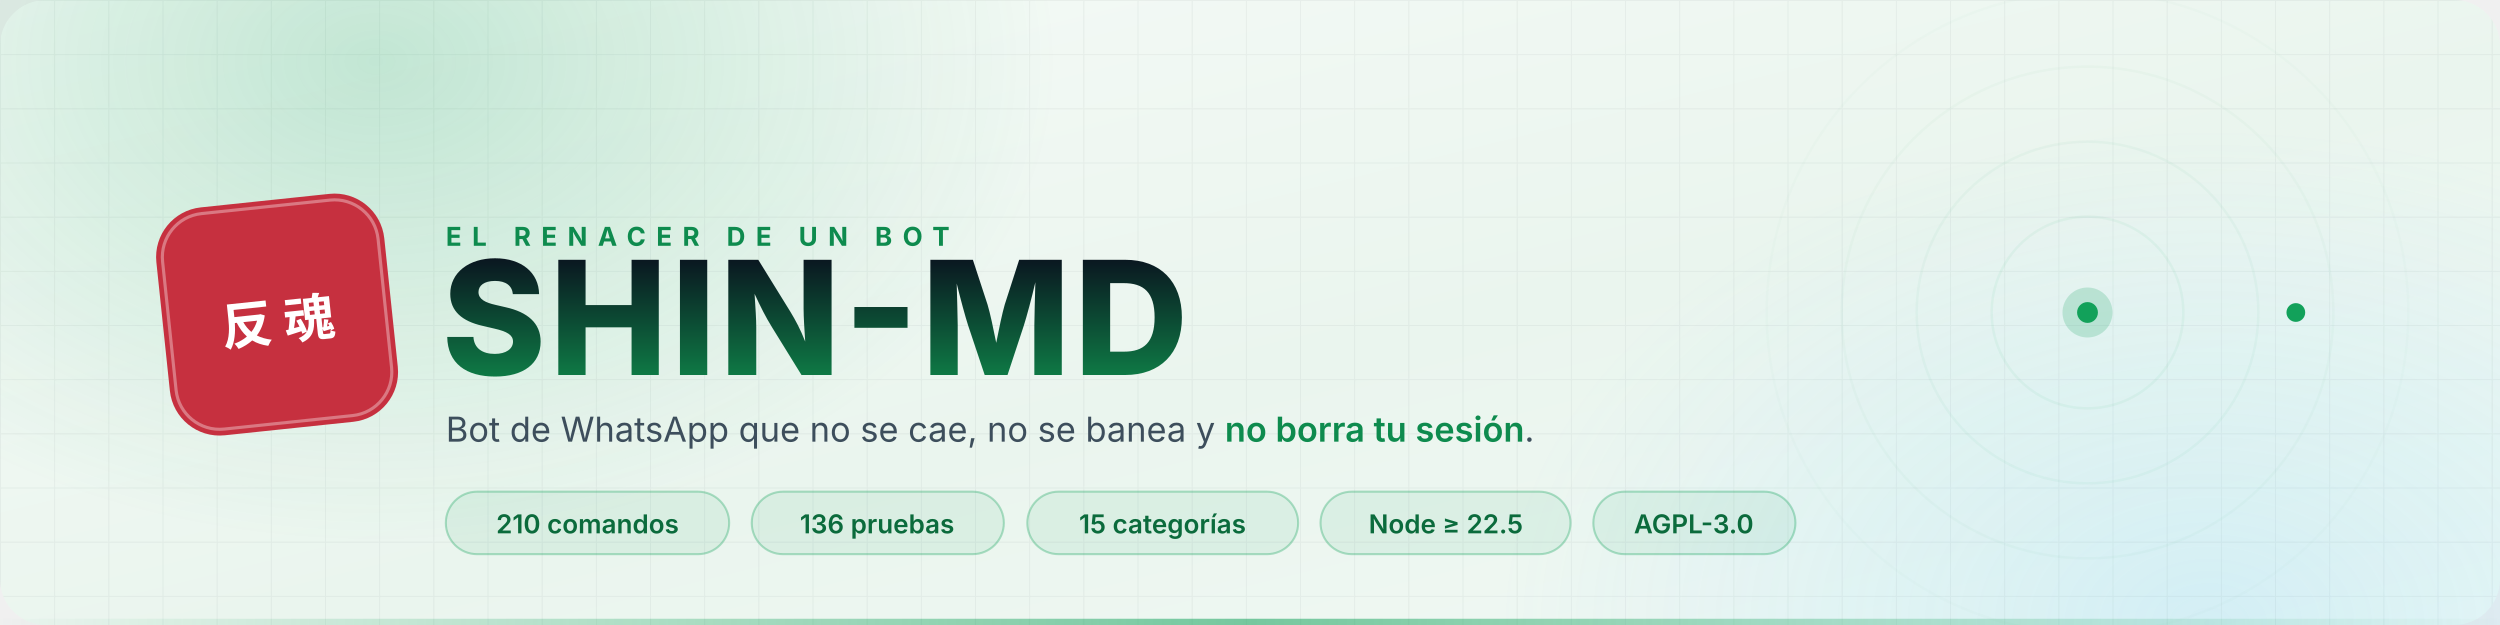
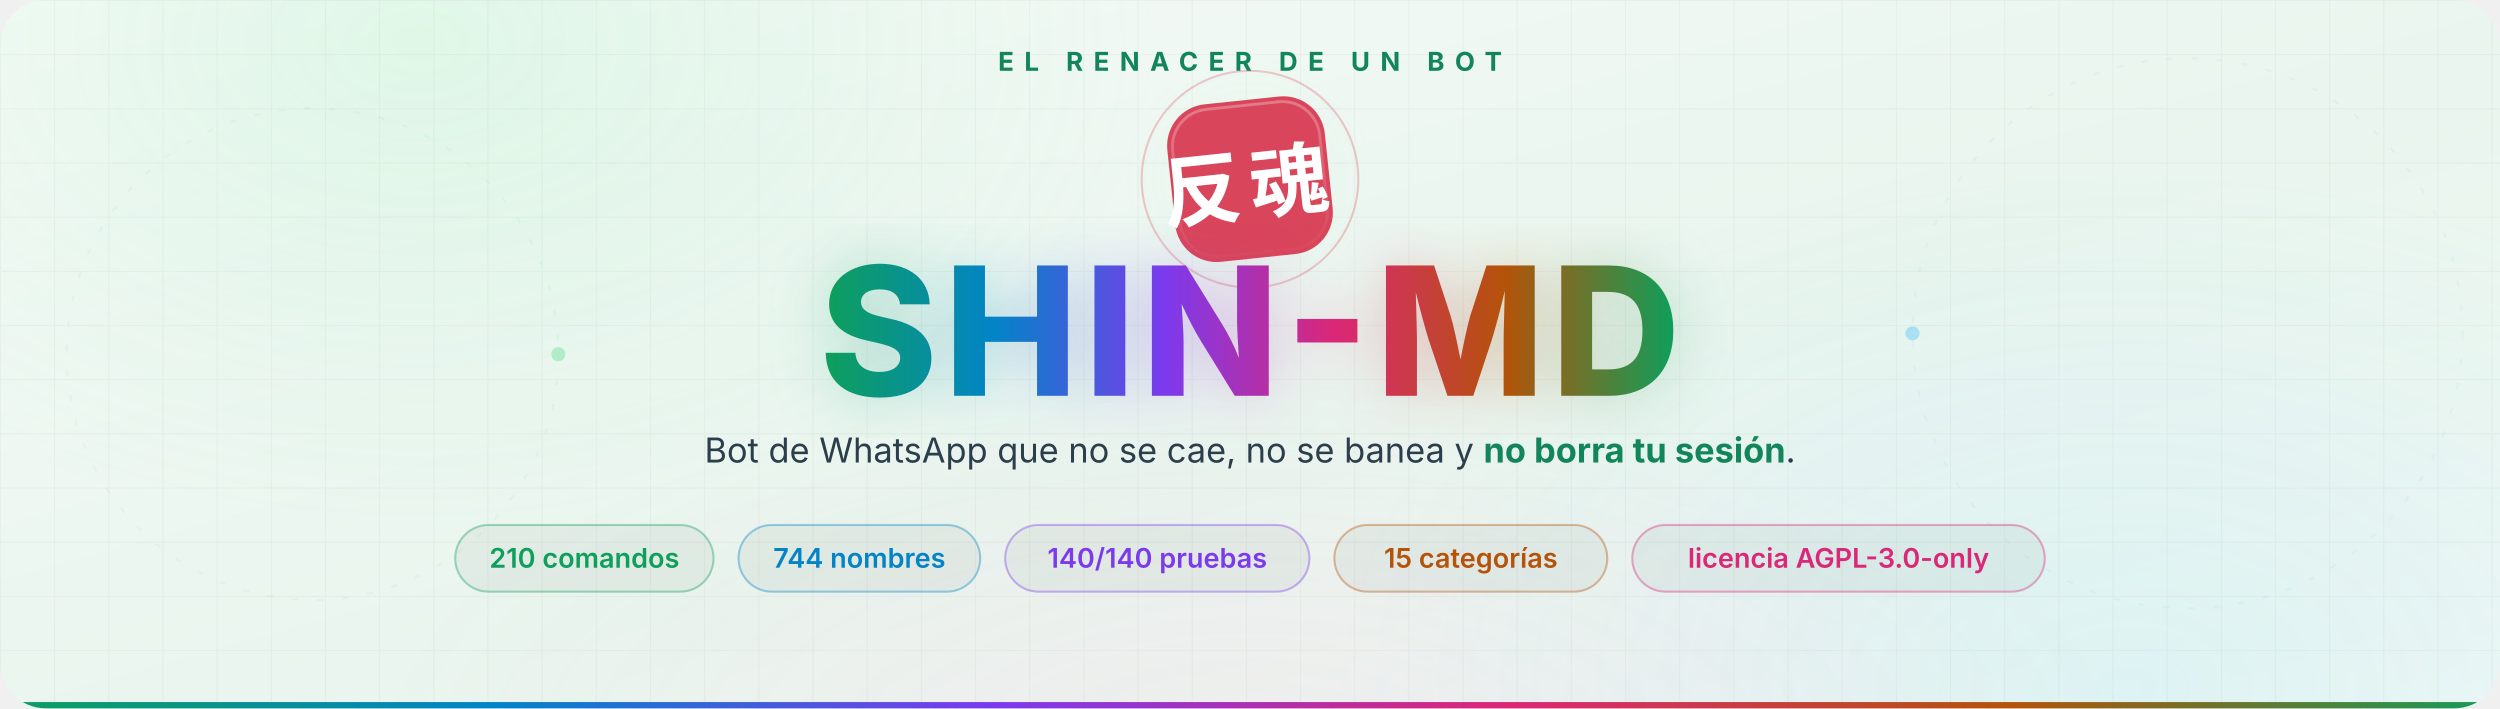
- <svg xmlns="http://www.w3.org/2000/svg" viewBox="0 0 1200 300" width="1200" height="300" role="img" aria-label="Shin-MD">
+ <svg xmlns="http://www.w3.org/2000/svg" viewBox="0 0 1200 340" width="1200" height="340" role="img" aria-label="Shin-MD — bot de WhatsApp que no se cae, no se banea y no borra tu sesión">
  <defs>
-     <linearGradient id="fondoc" x1="0" y1="0" x2="1" y2="1">
+     <linearGradient id="fondo" x1="0" y1="0" x2="1" y2="1">
      <stop offset="0" stop-color="#F7FBF8" />
-       <stop offset="0.55" stop-color="#EAF5EE" />
-       <stop offset="1" stop-color="#F2F9F5" />
-     </linearGradient>
-     <linearGradient id="tituloc" x1="0" y1="0" x2="0" y2="1">
-       <stop offset="0" stop-color="#0A1620" />
-       <stop offset="1" stop-color="#0E7A45" />
-     </linearGradient>
-     <radialGradient id="haloc" cx="0.5" cy="0.5" r="0.5">
-       <stop offset="0" stop-color="#12A15A" stop-opacity="0.22" />
-       <stop offset="1" stop-color="#12A15A" stop-opacity="0" />
+       <stop offset="0.55" stop-color="#E9F5EE" />
+       <stop offset="1" stop-color="#F2F9F4" />
+     </linearGradient>
+     <linearGradient id="titulo" x1="0" y1="0" x2="1" y2="0" spreadMethod="repeat">
+       <stop offset="0.000" stop-color="#0E9F5B" stop-opacity="1" />
+       <stop offset="0.200" stop-color="#0284C7" stop-opacity="1" />
+       <stop offset="0.400" stop-color="#7C3AED" stop-opacity="1" />
+       <stop offset="0.600" stop-color="#DB2777" stop-opacity="1" />
+       <stop offset="0.800" stop-color="#B45309" stop-opacity="1" />
+       <stop offset="1.000" stop-color="#0E9F5B" stop-opacity="1" />
+       <animateTransform attributeName="gradientTransform" type="translate" from="0 0" to="-1 0" dur="9s" repeatCount="indefinite" />
+     </linearGradient>
+     <linearGradient id="filargb" x1="0" y1="0" x2="1" y2="0" spreadMethod="repeat">
+       <stop offset="0.000" stop-color="#0E9F5B" stop-opacity="1" />
+       <stop offset="0.200" stop-color="#0284C7" stop-opacity="1" />
+       <stop offset="0.400" stop-color="#7C3AED" stop-opacity="1" />
+       <stop offset="0.600" stop-color="#DB2777" stop-opacity="1" />
+       <stop offset="0.800" stop-color="#B45309" stop-opacity="1" />
+       <stop offset="1.000" stop-color="#0E9F5B" stop-opacity="1" />
+       <animateTransform attributeName="gradientTransform" type="translate" from="0 0" to="-1 0" dur="9s" repeatCount="indefinite" />
+     </linearGradient>
+     <radialGradient id="halo1" cx="0.5" cy="0.5" r="0.5">
+       <stop offset="0" stop-color="#4ADE80" stop-opacity="0.12" />
+       <stop offset="1" stop-color="#4ADE80" stop-opacity="0" />
    </radialGradient>
-     <radialGradient id="halo2c" cx="0.5" cy="0.5" r="0.5">
-       <stop offset="0" stop-color="#38BDF8" stop-opacity="0.16" />
+     <radialGradient id="halo2" cx="0.5" cy="0.5" r="0.5">
+       <stop offset="0" stop-color="#38BDF8" stop-opacity="0.10" />
      <stop offset="1" stop-color="#38BDF8" stop-opacity="0" />
    </radialGradient>
-     <linearGradient id="barridoc" x1="0" y1="0" x2="1" y2="0">
-       <stop offset="0" stop-color="#12A15A" stop-opacity="0" />
-       <stop offset="0.5" stop-color="#12A15A" stop-opacity="0.16" />
-       <stop offset="1" stop-color="#12A15A" stop-opacity="0" />
-     </linearGradient>
-     <pattern id="rejac" width="26" height="26" patternUnits="userSpaceOnUse">
-       <path d="M26 0H0V26" fill="none" stroke="rgba(10,40,25,0.045)" stroke-width="1" />
+     <radialGradient id="halo3" cx="0.5" cy="0.5" r="0.5">
+       <stop offset="0" stop-color="#F472B6" stop-opacity="0.07" />
+       <stop offset="1" stop-color="#F472B6" stop-opacity="0" />
+     </radialGradient>
+     <pattern id="rejilla" width="26" height="26" patternUnits="userSpaceOnUse">
+       <path d="M26 0H0V26" fill="none" stroke="rgba(12,26,20,0.035)" stroke-width="1" />
    </pattern>
-     <linearGradient id="lineac" x1="0" y1="0" x2="1" y2="0">
-       <stop offset="0" stop-color="#12A15A" stop-opacity="0" />
-       <stop offset="0.5" stop-color="#12A15A" stop-opacity="0.55" />
-       <stop offset="1" stop-color="#12A15A" stop-opacity="0" />
-     </linearGradient>
-     <filter id="suavec" x="-30%" y="-30%" width="160%" height="160%">
-       <feGaussianBlur stdDeviation="16" />
+     <filter id="brillo" x="-30%" y="-30%" width="160%" height="160%">
+       <feGaussianBlur stdDeviation="14" />
    </filter>
+     <clipPath id="recorteHero">
+       <rect width="1200" height="340" rx="22" />
+     </clipPath>
+     <linearGradient id="selloBrillo" x1="0" y1="0" x2="0" y2="1">
+       <stop offset="0" stop-color="#FFFFFF" stop-opacity="0.28" />
+       <stop offset="1" stop-color="#FFFFFF" stop-opacity="0.02" />
+     </linearGradient>
  </defs>
-   <rect width="1200" height="300" rx="22" fill="url(#fondoc)" />
-   <rect width="1200" height="300" rx="22" fill="url(#rejac)" />
-   <ellipse cx="180" cy="30" rx="330" ry="230" fill="url(#haloc)" />
-   <ellipse cx="1060" cy="300" rx="340" ry="240" fill="url(#halo2c)" />
-   <g>
-     <circle cx="1002" cy="150" r="46" fill="none" stroke="rgba(18,161,90,0.18)" stroke-opacity="0.3" stroke-width="1.2" />
-     <circle cx="1002" cy="150" r="82" fill="none" stroke="rgba(18,161,90,0.18)" stroke-opacity="0.22" stroke-width="1.2" />
-     <circle cx="1002" cy="150" r="118" fill="none" stroke="rgba(18,161,90,0.18)" stroke-opacity="0.16" stroke-width="1.2" />
-     <circle cx="1002" cy="150" r="154" fill="none" stroke="rgba(18,161,90,0.18)" stroke-opacity="0.1" stroke-width="1.2" />
-     <circle cx="1002" cy="150" r="12" fill="#12A15A" fill-opacity="0.20" />
-     <circle cx="1002" cy="150" r="5" fill="#12A15A" />
-     <circle cx="1102" cy="150" r="4.5" fill="#12A15A">
-       <animateTransform attributeName="transform" type="rotate" from="0 1002 150" to="360 1002 150" dur="22s" repeatCount="indefinite" />
-     </circle>
+   <g clip-path="url(#recorteHero)">
+     <rect width="1200" height="340" fill="url(#fondo)" />
+     <rect width="1200" height="340" fill="url(#rejilla)" />
+     <ellipse cx="200" cy="20" rx="360" ry="240" fill="url(#halo1)" />
+     <ellipse cx="1020" cy="330" rx="380" ry="250" fill="url(#halo2)" />
+     <ellipse cx="600" cy="360" rx="420" ry="180" fill="url(#halo3)" />
+     <g opacity="0.5">
+       <g>
+         <animateTransform attributeName="transform" type="rotate" from="0 150 170" to="360 150 170" dur="60s" repeatCount="indefinite" />
+         <circle cx="150" cy="170" r="118" fill="none" stroke="#4ADE80" stroke-opacity="0.18" stroke-dasharray="3 9" />
+         <circle cx="268" cy="170" r="3.4" fill="#4ADE80" fill-opacity="0.7" />
+       </g>
+       <g>
+         <animateTransform attributeName="transform" type="rotate" from="360 1050 160" to="0 1050 160" dur="72s" repeatCount="indefinite" />
+         <circle cx="1050" cy="160" r="132" fill="none" stroke="#38BDF8" stroke-opacity="0.16" stroke-dasharray="3 9" />
+         <circle cx="918" cy="160" r="3.4" fill="#38BDF8" fill-opacity="0.7" />
+       </g>
+     </g>
+     <g>
+       <g opacity="0">
+         <animate attributeName="opacity" values="0;0.33;0.33;0" keyTimes="0;0.12;0.82;1" dur="12.7s" begin="-2.0s" repeatCount="indefinite" />
+         <animateTransform attributeName="transform" type="translate" values="0 -30; -42 380" dur="12.7s" begin="-2.0s" repeatCount="indefinite" />
+         <g transform="translate(816 0)">
+           <g>
+             <animateTransform attributeName="transform" type="rotate" values="0;360" dur="11.2s" repeatCount="indefinite" />
+             <path d="M0 0 C3.1 -4.4 8.9 -4.4 12 0 C8.9 4.4 3.1 4.4 0 0 Z" fill="#F0A6C8" transform="scale(0.97)" />
+           </g>
+         </g>
+       </g>
+       <g opacity="0">
+         <animate attributeName="opacity" values="0;0.45;0.45;0" keyTimes="0;0.12;0.82;1" dur="17.3s" begin="-13.6s" repeatCount="indefinite" />
+         <animateTransform attributeName="transform" type="translate" values="0 -30; 25 380" dur="17.3s" begin="-13.6s" repeatCount="indefinite" />
+         <g transform="translate(738 0)">
+           <g>
+             <animateTransform attributeName="transform" type="rotate" values="0;360" dur="12.5s" repeatCount="indefinite" />
+             <path d="M0 0 C3.1 -4.4 8.9 -4.4 12 0 C8.9 4.4 3.1 4.4 0 0 Z" fill="#7FD8A2" transform="scale(0.60)" />
+           </g>
+         </g>
+       </g>
+       <g opacity="0">
+         <animate attributeName="opacity" values="0;0.37;0.37;0" keyTimes="0;0.12;0.82;1" dur="19.3s" begin="-11.7s" repeatCount="indefinite" />
+         <animateTransform attributeName="transform" type="translate" values="0 -30; -37 380" dur="19.3s" begin="-11.7s" repeatCount="indefinite" />
+         <g transform="translate(629 0)">
+           <g>
+             <animateTransform attributeName="transform" type="rotate" values="0;360" dur="6.3s" repeatCount="indefinite" />
+             <path d="M0 0 C3.1 -4.4 8.9 -4.4 12 0 C8.9 4.4 3.1 4.4 0 0 Z" fill="#F472B6" transform="scale(1.24)" />
+           </g>
+         </g>
+       </g>
+       <g opacity="0">
+         <animate attributeName="opacity" values="0;0.23;0.23;0" keyTimes="0;0.12;0.82;1" dur="16.7s" begin="-11.7s" repeatCount="indefinite" />
+         <animateTransform attributeName="transform" type="translate" values="0 -30; 7 380" dur="16.7s" begin="-11.7s" repeatCount="indefinite" />
+         <g transform="translate(928 0)">
+           <g>
+             <animateTransform attributeName="transform" type="rotate" values="0;360" dur="7.9s" repeatCount="indefinite" />
+             <path d="M0 0 C3.1 -4.4 8.9 -4.4 12 0 C8.9 4.4 3.1 4.4 0 0 Z" fill="#F0A6C8" transform="scale(0.52)" />
+           </g>
+         </g>
+       </g>
+       <g opacity="0">
+         <animate attributeName="opacity" values="0;0.50;0.50;0" keyTimes="0;0.12;0.82;1" dur="11.7s" begin="-1.0s" repeatCount="indefinite" />
+         <animateTransform attributeName="transform" type="translate" values="0 -30; -4 380" dur="11.7s" begin="-1.0s" repeatCount="indefinite" />
+         <g transform="translate(796 0)">
+           <g>
+             <animateTransform attributeName="transform" type="rotate" values="0;360" dur="9.0s" repeatCount="indefinite" />
+             <path d="M0 0 C3.1 -4.4 8.9 -4.4 12 0 C8.9 4.4 3.1 4.4 0 0 Z" fill="#F0A6C8" transform="scale(0.99)" />
+           </g>
+         </g>
+       </g>
+       <g opacity="0">
+         <animate attributeName="opacity" values="0;0.58;0.58;0" keyTimes="0;0.12;0.82;1" dur="16.7s" begin="-2.2s" repeatCount="indefinite" />
+         <animateTransform attributeName="transform" type="translate" values="0 -30; 40 380" dur="16.7s" begin="-2.2s" repeatCount="indefinite" />
+         <g transform="translate(501 0)">
+           <g>
+             <animateTransform attributeName="transform" type="rotate" values="0;360" dur="12.7s" repeatCount="indefinite" />
+             <path d="M0 0 C3.1 -4.4 8.9 -4.4 12 0 C8.9 4.4 3.1 4.4 0 0 Z" fill="#7FD8A2" transform="scale(1.07)" />
+           </g>
+         </g>
+       </g>
+       <g opacity="0">
+         <animate attributeName="opacity" values="0;0.51;0.51;0" keyTimes="0;0.12;0.82;1" dur="16.5s" begin="-3.7s" repeatCount="indefinite" />
+         <animateTransform attributeName="transform" type="translate" values="0 -30; 45 380" dur="16.5s" begin="-3.7s" repeatCount="indefinite" />
+         <g transform="translate(176 0)">
+           <g>
+             <animateTransform attributeName="transform" type="rotate" values="0;360" dur="11.9s" repeatCount="indefinite" />
+             <path d="M0 0 C3.1 -4.4 8.9 -4.4 12 0 C8.9 4.4 3.1 4.4 0 0 Z" fill="#F472B6" transform="scale(1.14)" />
+           </g>
+         </g>
+       </g>
+       <g opacity="0">
+         <animate attributeName="opacity" values="0;0.31;0.31;0" keyTimes="0;0.12;0.82;1" dur="13.1s" begin="-10.0s" repeatCount="indefinite" />
+         <animateTransform attributeName="transform" type="translate" values="0 -30; -20 380" dur="13.1s" begin="-10.0s" repeatCount="indefinite" />
+         <g transform="translate(265 0)">
+           <g>
+             <animateTransform attributeName="transform" type="rotate" values="0;360" dur="9.5s" repeatCount="indefinite" />
+             <path d="M0 0 C3.1 -4.4 8.9 -4.4 12 0 C8.9 4.4 3.1 4.4 0 0 Z" fill="#7FD8A2" transform="scale(0.88)" />
+           </g>
+         </g>
+       </g>
+       <g opacity="0">
+         <animate attributeName="opacity" values="0;0.48;0.48;0" keyTimes="0;0.12;0.82;1" dur="13.1s" begin="-9.6s" repeatCount="indefinite" />
+         <animateTransform attributeName="transform" type="translate" values="0 -30; -34 380" dur="13.1s" begin="-9.6s" repeatCount="indefinite" />
+         <g transform="translate(249 0)">
+           <g>
+             <animateTransform attributeName="transform" type="rotate" values="0;360" dur="11.2s" repeatCount="indefinite" />
+             <path d="M0 0 C3.1 -4.4 8.9 -4.4 12 0 C8.9 4.4 3.1 4.4 0 0 Z" fill="#F0A6C8" transform="scale(1.02)" />
+           </g>
+         </g>
+       </g>
+       <g opacity="0">
+         <animate attributeName="opacity" values="0;0.56;0.56;0" keyTimes="0;0.12;0.82;1" dur="17.9s" begin="-9.7s" repeatCount="indefinite" />
+         <animateTransform attributeName="transform" type="translate" values="0 -30; 41 380" dur="17.9s" begin="-9.7s" repeatCount="indefinite" />
+         <g transform="translate(948 0)">
+           <g>
+             <animateTransform attributeName="transform" type="rotate" values="0;360" dur="9.9s" repeatCount="indefinite" />
+             <path d="M0 0 C3.1 -4.4 8.9 -4.4 12 0 C8.9 4.4 3.1 4.4 0 0 Z" fill="#7FD8A2" transform="scale(1.01)" />
+           </g>
+         </g>
+       </g>
+       <g opacity="0">
+         <animate attributeName="opacity" values="0;0.56;0.56;0" keyTimes="0;0.12;0.82;1" dur="17.8s" begin="-8.2s" repeatCount="indefinite" />
+         <animateTransform attributeName="transform" type="translate" values="0 -30; -23 380" dur="17.8s" begin="-8.2s" repeatCount="indefinite" />
+         <g transform="translate(139 0)">
+           <g>
+             <animateTransform attributeName="transform" type="rotate" values="0;360" dur="11.0s" repeatCount="indefinite" />
+             <path d="M0 0 C3.1 -4.4 8.9 -4.4 12 0 C8.9 4.4 3.1 4.4 0 0 Z" fill="#F472B6" transform="scale(0.63)" />
+           </g>
+         </g>
+       </g>
+       <g opacity="0">
+         <animate attributeName="opacity" values="0;0.45;0.45;0" keyTimes="0;0.12;0.82;1" dur="15.1s" begin="-11.8s" repeatCount="indefinite" />
+         <animateTransform attributeName="transform" type="translate" values="0 -30; 21 380" dur="15.1s" begin="-11.8s" repeatCount="indefinite" />
+         <g transform="translate(73 0)">
+           <g>
+             <animateTransform attributeName="transform" type="rotate" values="0;360" dur="6.6s" repeatCount="indefinite" />
+             <path d="M0 0 C3.1 -4.4 8.9 -4.4 12 0 C8.9 4.4 3.1 4.4 0 0 Z" fill="#7FD8A2" transform="scale(0.84)" />
+           </g>
+         </g>
+       </g>
+       <g opacity="0">
+         <animate attributeName="opacity" values="0;0.57;0.57;0" keyTimes="0;0.12;0.82;1" dur="15.9s" begin="-4.8s" repeatCount="indefinite" />
+         <animateTransform attributeName="transform" type="translate" values="0 -30; 27 380" dur="15.9s" begin="-4.8s" repeatCount="indefinite" />
+         <g transform="translate(490 0)">
+           <g>
+             <animateTransform attributeName="transform" type="rotate" values="0;360" dur="9.4s" repeatCount="indefinite" />
+             <path d="M0 0 C3.1 -4.4 8.9 -4.4 12 0 C8.9 4.4 3.1 4.4 0 0 Z" fill="#7FD8A2" transform="scale(0.65)" />
+           </g>
+         </g>
+       </g>
+       <g opacity="0">
+         <animate attributeName="opacity" values="0;0.49;0.49;0" keyTimes="0;0.12;0.82;1" dur="18.6s" begin="-14.0s" repeatCount="indefinite" />
+         <animateTransform attributeName="transform" type="translate" values="0 -30; -34 380" dur="18.6s" begin="-14.0s" repeatCount="indefinite" />
+         <g transform="translate(508 0)">
+           <g>
+             <animateTransform attributeName="transform" type="rotate" values="0;360" dur="8.1s" repeatCount="indefinite" />
+             <path d="M0 0 C3.1 -4.4 8.9 -4.4 12 0 C8.9 4.4 3.1 4.4 0 0 Z" fill="#F472B6" transform="scale(1.10)" />
+           </g>
+         </g>
+       </g>
+       <g opacity="0">
+         <animate attributeName="opacity" values="0;0.25;0.25;0" keyTimes="0;0.12;0.82;1" dur="16.5s" begin="-10.8s" repeatCount="indefinite" />
+         <animateTransform attributeName="transform" type="translate" values="0 -30; -37 380" dur="16.5s" begin="-10.8s" repeatCount="indefinite" />
+         <g transform="translate(1141 0)">
+           <g>
+             <animateTransform attributeName="transform" type="rotate" values="0;360" dur="7.1s" repeatCount="indefinite" />
+             <path d="M0 0 C3.1 -4.4 8.9 -4.4 12 0 C8.9 4.4 3.1 4.4 0 0 Z" fill="#F0A6C8" transform="scale(0.85)" />
+           </g>
+         </g>
+       </g>
+       <g opacity="0">
+         <animate attributeName="opacity" values="0;0.64;0.64;0" keyTimes="0;0.12;0.82;1" dur="18.2s" begin="-12.2s" repeatCount="indefinite" />
+         <animateTransform attributeName="transform" type="translate" values="0 -30; -41 380" dur="18.2s" begin="-12.2s" repeatCount="indefinite" />
+         <g transform="translate(408 0)">
+           <g>
+             <animateTransform attributeName="transform" type="rotate" values="0;360" dur="7.7s" repeatCount="indefinite" />
+             <path d="M0 0 C3.1 -4.4 8.9 -4.4 12 0 C8.9 4.4 3.1 4.4 0 0 Z" fill="#F0A6C8" transform="scale(0.64)" />
+           </g>
+         </g>
+       </g>
+     </g>
+     <g>
+       <circle cx="600" cy="86" r="52" fill="none" stroke="#D9455A" stroke-opacity="0.28">
+         <animate attributeName="r" values="46;60;46" dur="7s" repeatCount="indefinite" />
+         <animate attributeName="stroke-opacity" values="0.32;0.05;0.32" dur="7s" repeatCount="indefinite" />
+       </circle>
+       <circle cx="600" cy="86" r="60" fill="url(#halo1)" opacity="0.5" />
+       <g transform="rotate(-6 600 86)">
+         <rect x="562" y="48" width="76" height="76" rx="20" fill="#D9455A" />
+         <rect x="564.5" y="50.5" width="71" height="71" rx="18" fill="none" stroke="url(#selloBrillo)" stroke-width="1.4" />
+         <g fill="#FFFFFF">
+           <path transform="translate(557.33 64.65) scale(0.03791)" d="M155.0 202.0V482.0C155.0 641.0 146.0 866.0 36.0 1017.0C65.0 1031.0 116.0 1066.0 138.0 1088.0C236.0 950.0 266.0 744.0 273.0 578.0H311.0C354.0 691.0 409.0 787.0 480.0 865.0C405.0 917.0 318.0 955.0 222.0 979.0C247.0 1006.0 278.0 1057.0 293.0 1090.0C398.0 1057.0 493.0 1012.0 575.0 952.0C657.0 1014.0 756.0 1060.0 876.0 1090.0C894.0 1056.0 929.0 1004.0 957.0 978.0C846.0 954.0 753.0 916.0 675.0 865.0C764.0 771.0 831.0 648.0 870.0 491.0L785.0 457.0L763.0 462.0H275.0V321.0H916.0V202.0ZM710.0 578.0C678.0 658.0 633.0 727.0 576.0 785.0C518.0 726.0 472.0 657.0 439.0 578.0Z" />
+           <path transform="translate(599.37 64.52) scale(0.03791)" d="M68.0 235.0V339.0H382.0V235.0ZM422.0 247.0V665.0H491.0C485.0 755.0 475.0 829.0 436.0 887.0C421.0 815.0 382.0 711.0 340.0 630.0L250.0 658.0C268.0 695.0 285.0 737.0 300.0 780.0L191.0 798.0C210.0 731.0 228.0 649.0 245.0 574.0H410.0V467.0H39.0V574.0H127.0C117.0 652.0 100.0 745.0 82.0 816.0L26.0 824.0L54.0 931.0L329.0 873.0C334.0 891.0 337.0 908.0 340.0 924.0L433.0 892.0C399.0 940.0 346.0 976.0 260.0 1003.0C283.0 1024.0 312.0 1066.0 323.0 1094.0C545.0 1015.0 585.0 872.0 598.0 665.0H642.0V944.0C642.0 1043.0 664.0 1073.0 763.0 1073.0C783.0 1073.0 853.0 1073.0 874.0 1073.0C946.0 1073.0 974.0 1046.0 987.0 950.0C958.0 944.0 915.0 928.0 895.0 911.0C891.0 967.0 886.0 976.0 863.0 976.0C847.0 976.0 791.0 976.0 778.0 976.0C749.0 976.0 745.0 973.0 745.0 943.0V868.0L761.0 919.0L901.0 891.0L905.0 917.0L971.0 894.0C966.0 856.0 945.0 798.0 922.0 755.0L860.0 775.0C868.0 791.0 875.0 809.0 882.0 827.0L835.0 832.0L878.0 703.0L791.0 687.0C786.0 731.0 775.0 793.0 763.0 840.0L745.0 841.0V665.0H935.0V247.0H714.0C726.0 222.0 740.0 193.0 752.0 165.0L620.0 150.0C615.0 178.0 606.0 214.0 596.0 247.0ZM528.0 498.0H621.0V574.0H528.0ZM727.0 498.0H824.0V574.0H727.0ZM528.0 337.0H621.0V413.0H528.0ZM727.0 337.0H824.0V413.0H727.0Z" />
+         </g>
+       </g>
+     </g>
+     <text x="600" y="34" text-anchor="middle" font-family="Inter, 'Segoe UI', Roboto, 'Helvetica Neue', Arial, sans-serif" font-size="12.5" font-weight="700" letter-spacing="5" fill="#12855B">EL RENACER DE UN BOT</text>
+     <text x="600" y="190" text-anchor="middle" font-family="Inter, 'Segoe UI', Roboto, 'Helvetica Neue', Arial, sans-serif" font-size="86" font-weight="800" letter-spacing="3" fill="url(#titulo)" opacity="0.28" filter="url(#brillo)">SHIN-MD</text>
+     <text x="600" y="190" text-anchor="middle" font-family="Inter, 'Segoe UI', Roboto, 'Helvetica Neue', Arial, sans-serif" font-size="86" font-weight="800" letter-spacing="3" fill="url(#titulo)">SHIN-MD</text>
+     <text x="600" y="222" text-anchor="middle" font-family="Inter, 'Segoe UI', Roboto, 'Helvetica Neue', Arial, sans-serif" font-size="16.5" fill="#2C3E4C">Bot de WhatsApp que no se cae, no se banea y <tspan fill="#12855B" font-weight="700">no borra tu sesión</tspan>.</text>
+     <rect x="218.5" y="252" width="124" height="32" rx="16" fill="rgba(10,24,16,0.045)" stroke="#0E9F5B" stroke-opacity="0.38" />
+     <text x="280.5" y="272.5" text-anchor="middle" font-family="Inter, 'Segoe UI', Roboto, 'Helvetica Neue', Arial, sans-serif" font-size="13" font-weight="600" fill="#0E9F5B">210 comandos</text>
+     <rect x="354.5" y="252" width="116" height="32" rx="16" fill="rgba(10,24,16,0.045)" stroke="#0284C7" stroke-opacity="0.38" />
+     <text x="412.5" y="272.5" text-anchor="middle" font-family="Inter, 'Segoe UI', Roboto, 'Helvetica Neue', Arial, sans-serif" font-size="13" font-weight="600" fill="#0284C7">744 nombres</text>
+     <rect x="482.5" y="252" width="146" height="32" rx="16" fill="rgba(10,24,16,0.045)" stroke="#7C3AED" stroke-opacity="0.38" />
+     <text x="555.5" y="272.5" text-anchor="middle" font-family="Inter, 'Segoe UI', Roboto, 'Helvetica Neue', Arial, sans-serif" font-size="13" font-weight="600" fill="#7C3AED">140/140 pruebas</text>
+     <rect x="640.5" y="252" width="131" height="32" rx="16" fill="rgba(10,24,16,0.045)" stroke="#B45309" stroke-opacity="0.38" />
+     <text x="706.0" y="272.5" text-anchor="middle" font-family="Inter, 'Segoe UI', Roboto, 'Helvetica Neue', Arial, sans-serif" font-size="13" font-weight="600" fill="#B45309">15 categorías</text>
+     <rect x="783.5" y="252" width="198" height="32" rx="16" fill="rgba(10,24,16,0.045)" stroke="#DB2777" stroke-opacity="0.38" />
+     <text x="882.5" y="272.5" text-anchor="middle" font-family="Inter, 'Segoe UI', Roboto, 'Helvetica Neue', Arial, sans-serif" font-size="13" font-weight="600" fill="#DB2777">licencia AGPL-3.0-only</text>
+     <rect x="-360" y="0" width="360" height="340" fill="url(#filargb)" opacity="0.05">
+       <animate attributeName="x" values="-360;1200" dur="11s" repeatCount="indefinite" />
+     </rect>
+     <rect x="0" y="337" width="1200" height="3" fill="url(#filargb)" />
  </g>
-   <g transform="rotate(-6 133.0 151.0)">
-     <rect x="78" y="96" width="110" height="110" rx="24" fill="#C6303F" />
-     <rect x="81" y="99" width="104" height="104" rx="21" fill="none" stroke="#FFFFFF" stroke-opacity="0.35" stroke-width="1.5" />
-     <g fill="#FFFFFF" fill-opacity="1.0">
-       <path transform="translate(105.72 138.72) scale(0.02455)" d="M155.0 202.0V482.0C155.0 641.0 146.0 866.0 36.0 1017.0C65.0 1031.0 116.0 1066.0 138.0 1088.0C236.0 950.0 266.0 744.0 273.0 578.0H311.0C354.0 691.0 409.0 787.0 480.0 865.0C405.0 917.0 318.0 955.0 222.0 979.0C247.0 1006.0 278.0 1057.0 293.0 1090.0C398.0 1057.0 493.0 1012.0 575.0 952.0C657.0 1014.0 756.0 1060.0 876.0 1090.0C894.0 1056.0 929.0 1004.0 957.0 978.0C846.0 954.0 753.0 916.0 675.0 865.0C764.0 771.0 831.0 648.0 870.0 491.0L785.0 457.0L763.0 462.0H275.0V321.0H916.0V202.0ZM710.0 578.0C678.0 658.0 633.0 727.0 576.0 785.0C518.0 726.0 472.0 657.0 439.0 578.0Z" />
-       <path transform="translate(135.73 138.72) scale(0.02455)" d="M68.0 235.0V339.0H382.0V235.0ZM422.0 247.0V665.0H491.0C485.0 755.0 475.0 829.0 436.0 887.0C421.0 815.0 382.0 711.0 340.0 630.0L250.0 658.0C268.0 695.0 285.0 737.0 300.0 780.0L191.0 798.0C210.0 731.0 228.0 649.0 245.0 574.0H410.0V467.0H39.0V574.0H127.0C117.0 652.0 100.0 745.0 82.0 816.0L26.0 824.0L54.0 931.0L329.0 873.0C334.0 891.0 337.0 908.0 340.0 924.0L433.0 892.0C399.0 940.0 346.0 976.0 260.0 1003.0C283.0 1024.0 312.0 1066.0 323.0 1094.0C545.0 1015.0 585.0 872.0 598.0 665.0H642.0V944.0C642.0 1043.0 664.0 1073.0 763.0 1073.0C783.0 1073.0 853.0 1073.0 874.0 1073.0C946.0 1073.0 974.0 1046.0 987.0 950.0C958.0 944.0 915.0 928.0 895.0 911.0C891.0 967.0 886.0 976.0 863.0 976.0C847.0 976.0 791.0 976.0 778.0 976.0C749.0 976.0 745.0 973.0 745.0 943.0V868.0L761.0 919.0L901.0 891.0L905.0 917.0L971.0 894.0C966.0 856.0 945.0 798.0 922.0 755.0L860.0 775.0C868.0 791.0 875.0 809.0 882.0 827.0L835.0 832.0L878.0 703.0L791.0 687.0C786.0 731.0 775.0 793.0 763.0 840.0L745.0 841.0V665.0H935.0V247.0H714.0C726.0 222.0 740.0 193.0 752.0 165.0L620.0 150.0C615.0 178.0 606.0 214.0 596.0 247.0ZM528.0 498.0H621.0V574.0H528.0ZM727.0 498.0H824.0V574.0H727.0ZM528.0 337.0H621.0V413.0H528.0ZM727.0 337.0H824.0V413.0H727.0Z" />
-     </g>
-   </g>
-   <text x="214" y="118" font-family="Inter, 'Segoe UI', Roboto, 'Helvetica Neue', Arial, sans-serif" font-size="12.5" font-weight="700" letter-spacing="5" fill="#0E8B4E">EL RENACER DE UN BOT</text>
-   <text x="212" y="180" font-family="Inter, 'Segoe UI', Roboto, 'Helvetica Neue', Arial, sans-serif" font-size="76" font-weight="800" letter-spacing="1.5" fill="url(#tituloc)">SHIN-MD</text>
-   <text x="214" y="212" font-family="Inter, 'Segoe UI', Roboto, 'Helvetica Neue', Arial, sans-serif" font-size="16.5" fill="#3D4E5C">Bot de WhatsApp que no se cae, no se banea y <tspan fill="#0E8B4E" font-weight="600">no borra tu sesión</tspan>.</text>
-   <rect x="214" y="236" width="136" height="30" rx="15.0" fill="rgba(18,161,90,0.08)" stroke="rgba(18,161,90,0.32)" stroke-width="1" />
-   <text x="282" y="256" text-anchor="middle" font-family="Inter, 'Segoe UI', Roboto, 'Helvetica Neue', Arial, sans-serif" font-size="12.5" font-weight="600" fill="#0B6B3C">210 comandos</text>
-   <rect x="360.846" y="236" width="121" height="30" rx="15.0" fill="rgba(18,161,90,0.08)" stroke="rgba(18,161,90,0.32)" stroke-width="1" />
-   <text x="421" y="256" text-anchor="middle" font-family="Inter, 'Segoe UI', Roboto, 'Helvetica Neue', Arial, sans-serif" font-size="12.5" font-weight="600" fill="#0B6B3C">136 pruebas</text>
-   <rect x="493.11" y="236" width="130" height="30" rx="15.0" fill="rgba(18,161,90,0.08)" stroke="rgba(18,161,90,0.32)" stroke-width="1" />
-   <text x="558" y="256" text-anchor="middle" font-family="Inter, 'Segoe UI', Roboto, 'Helvetica Neue', Arial, sans-serif" font-size="12.5" font-weight="600" fill="#0B6B3C">15 categorías</text>
-   <rect x="633.851" y="236" width="120" height="30" rx="15.0" fill="rgba(18,161,90,0.08)" stroke="rgba(18,161,90,0.32)" stroke-width="1" />
-   <text x="694" y="256" text-anchor="middle" font-family="Inter, 'Segoe UI', Roboto, 'Helvetica Neue', Arial, sans-serif" font-size="12.5" font-weight="600" fill="#0B6B3C">Node ≥ 22.5</text>
-   <rect x="764.803" y="236" width="97" height="30" rx="15.0" fill="rgba(18,161,90,0.08)" stroke="rgba(18,161,90,0.32)" stroke-width="1" />
-   <text x="813" y="256" text-anchor="middle" font-family="Inter, 'Segoe UI', Roboto, 'Helvetica Neue', Arial, sans-serif" font-size="12.5" font-weight="600" fill="#0B6B3C">AGPL-3.0</text>
-   <rect x="-320" y="0" width="320" height="300" fill="url(#barridoc)" opacity="0.9">
-     <animate attributeName="x" values="-320;1200" dur="9s" repeatCount="indefinite" />
-   </rect>
-   <rect x="0" y="297" width="1200" height="3" fill="url(#lineac)" />
</svg>
